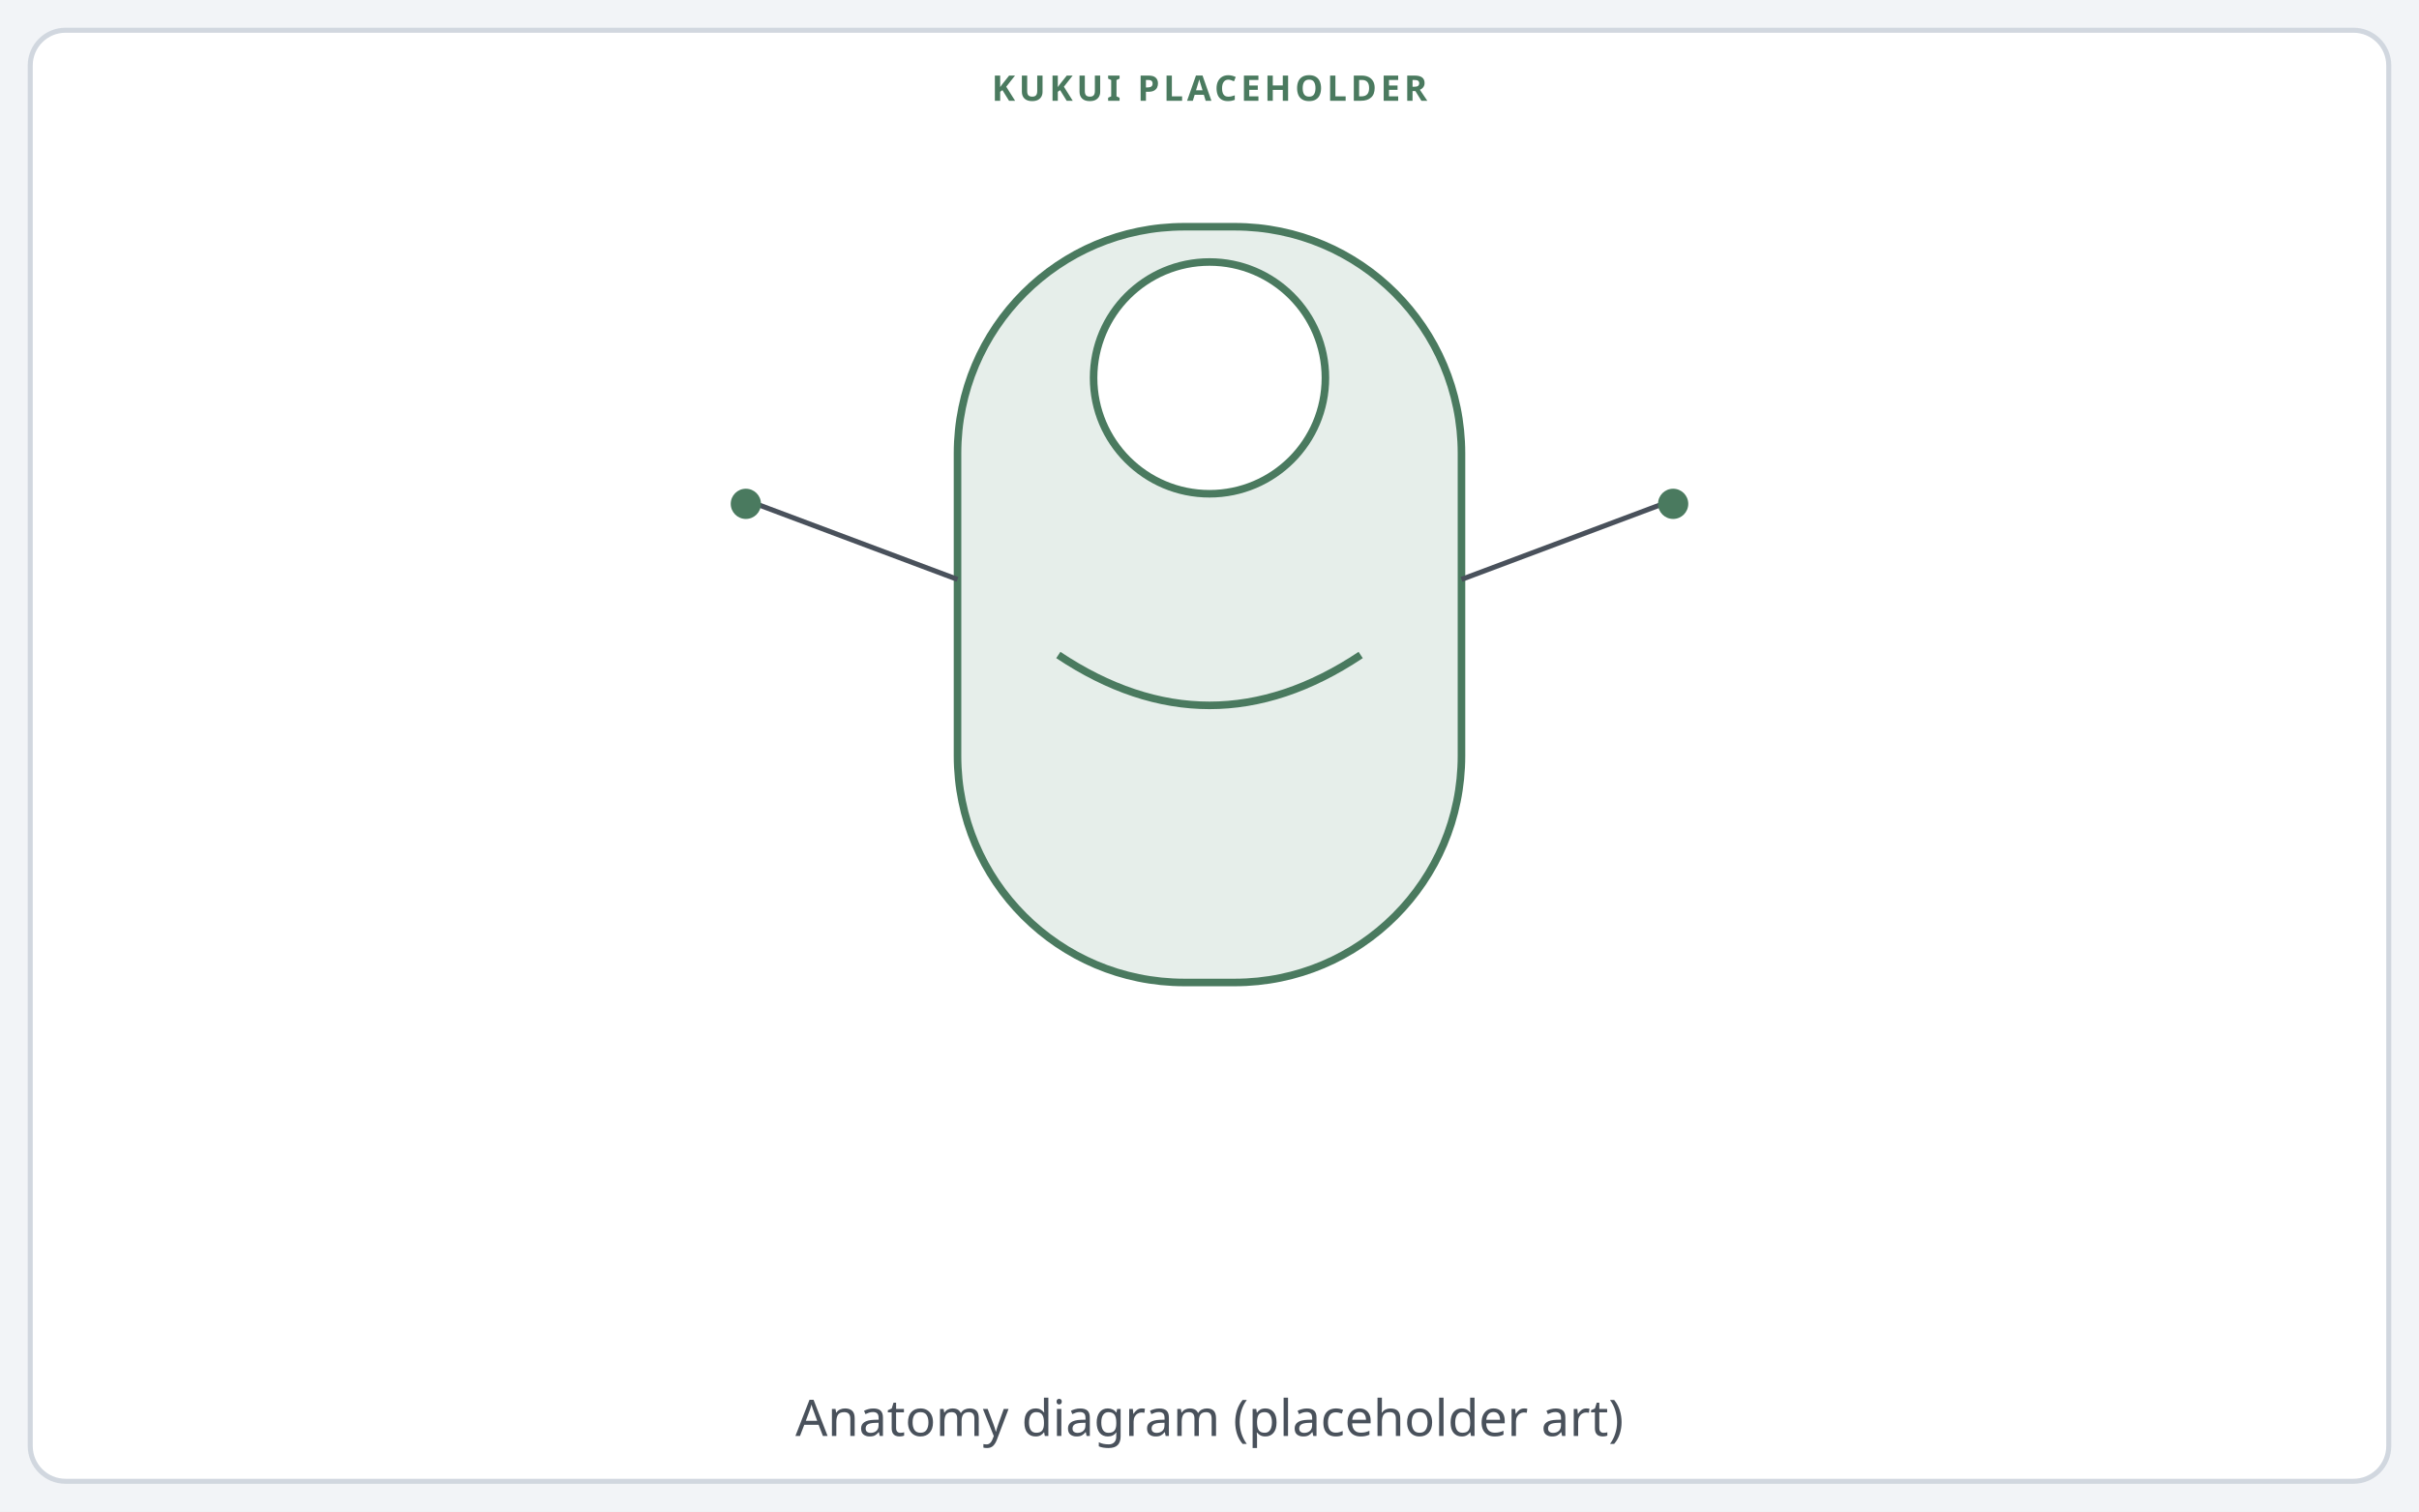
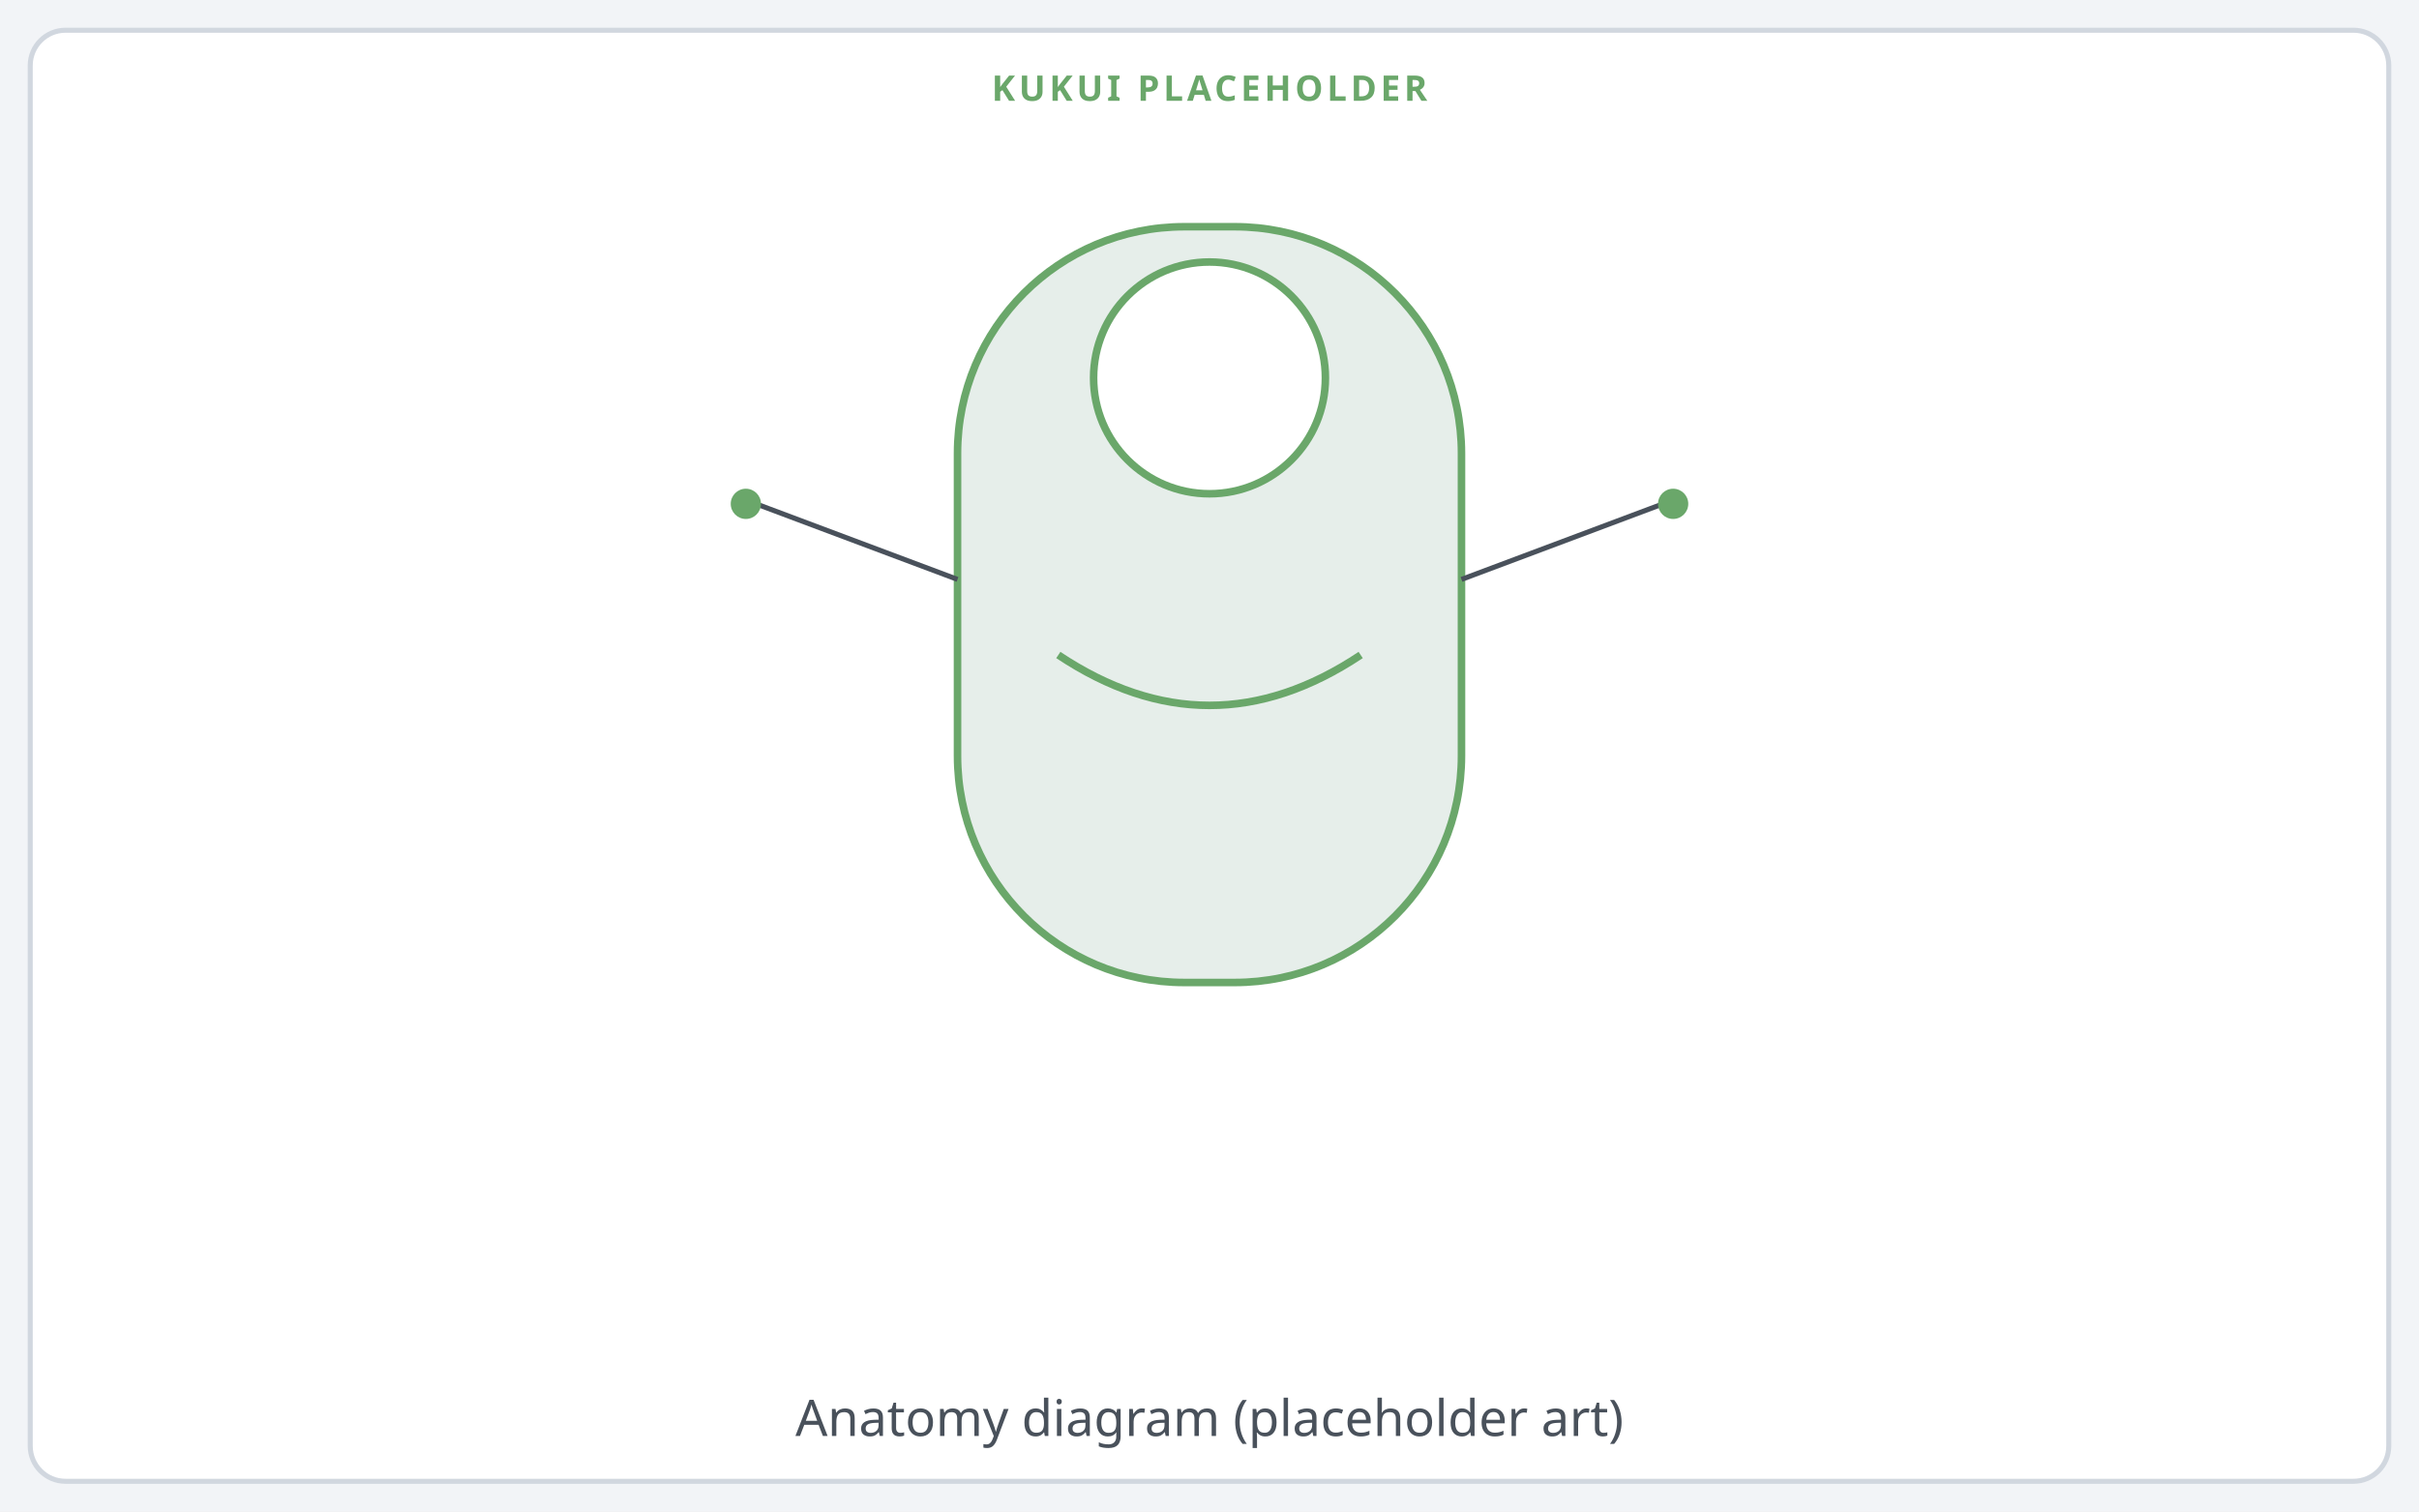
<svg xmlns="http://www.w3.org/2000/svg" viewBox="0 0 960 600" width="960" height="600" role="img" aria-label="Anatomy diagram (placeholder art)">
  <rect width="960" height="600" fill="#f2f4f7" />
  <rect x="12" y="12" width="936" height="576" rx="14" fill="#ffffff" stroke="#d1d7df" stroke-width="2" />
-   <rect x="380" y="90" width="200" height="300" rx="90" fill="#e6eeea" stroke="#4a7a5f" stroke-width="3" />
-   <circle cx="480" cy="150" r="46" fill="#ffffff" stroke="#4a7a5f" stroke-width="3" />
-   <path d="M420 260 q60 40 120 0" stroke="#4a7a5f" stroke-width="3" fill="none" />
+   <rect x="380" y="90" width="200" height="300" rx="90" fill="#e6eeea" stroke="#6aa76a" stroke-width="3" />
+   <circle cx="480" cy="150" r="46" fill="#ffffff" stroke="#6aa76a" stroke-width="3" />
+   <path d="M420 260 q60 40 120 0" stroke="#6aa76a" stroke-width="3" fill="none" />
  <line x1="300" y1="200" x2="380" y2="230" stroke="#49515b" stroke-width="2" />
  <line x1="660" y1="200" x2="580" y2="230" stroke="#49515b" stroke-width="2" />
-   <circle cx="296" cy="200" r="6" fill="#4a7a5f" />
-   <circle cx="664" cy="200" r="6" fill="#4a7a5f" />
+   <circle cx="296" cy="200" r="6" fill="#6aa76a" />
+   <circle cx="664" cy="200" r="6" fill="#6aa76a" />
  <text x="480" y="570" text-anchor="middle" font-family="ui-sans-serif, system-ui, sans-serif" font-size="20" fill="#49515b">Anatomy diagram (placeholder art)</text>
-   <text x="480" y="40" text-anchor="middle" font-family="ui-sans-serif, system-ui, sans-serif" font-size="14" fill="#4a7a5f" font-weight="700" letter-spacing="1.5">KUKUI PLACEHOLDER</text>
+   <text x="480" y="40" text-anchor="middle" font-family="ui-sans-serif, system-ui, sans-serif" font-size="14" fill="#6aa76a" font-weight="700" letter-spacing="1.5">KUKUI PLACEHOLDER</text>
</svg>
